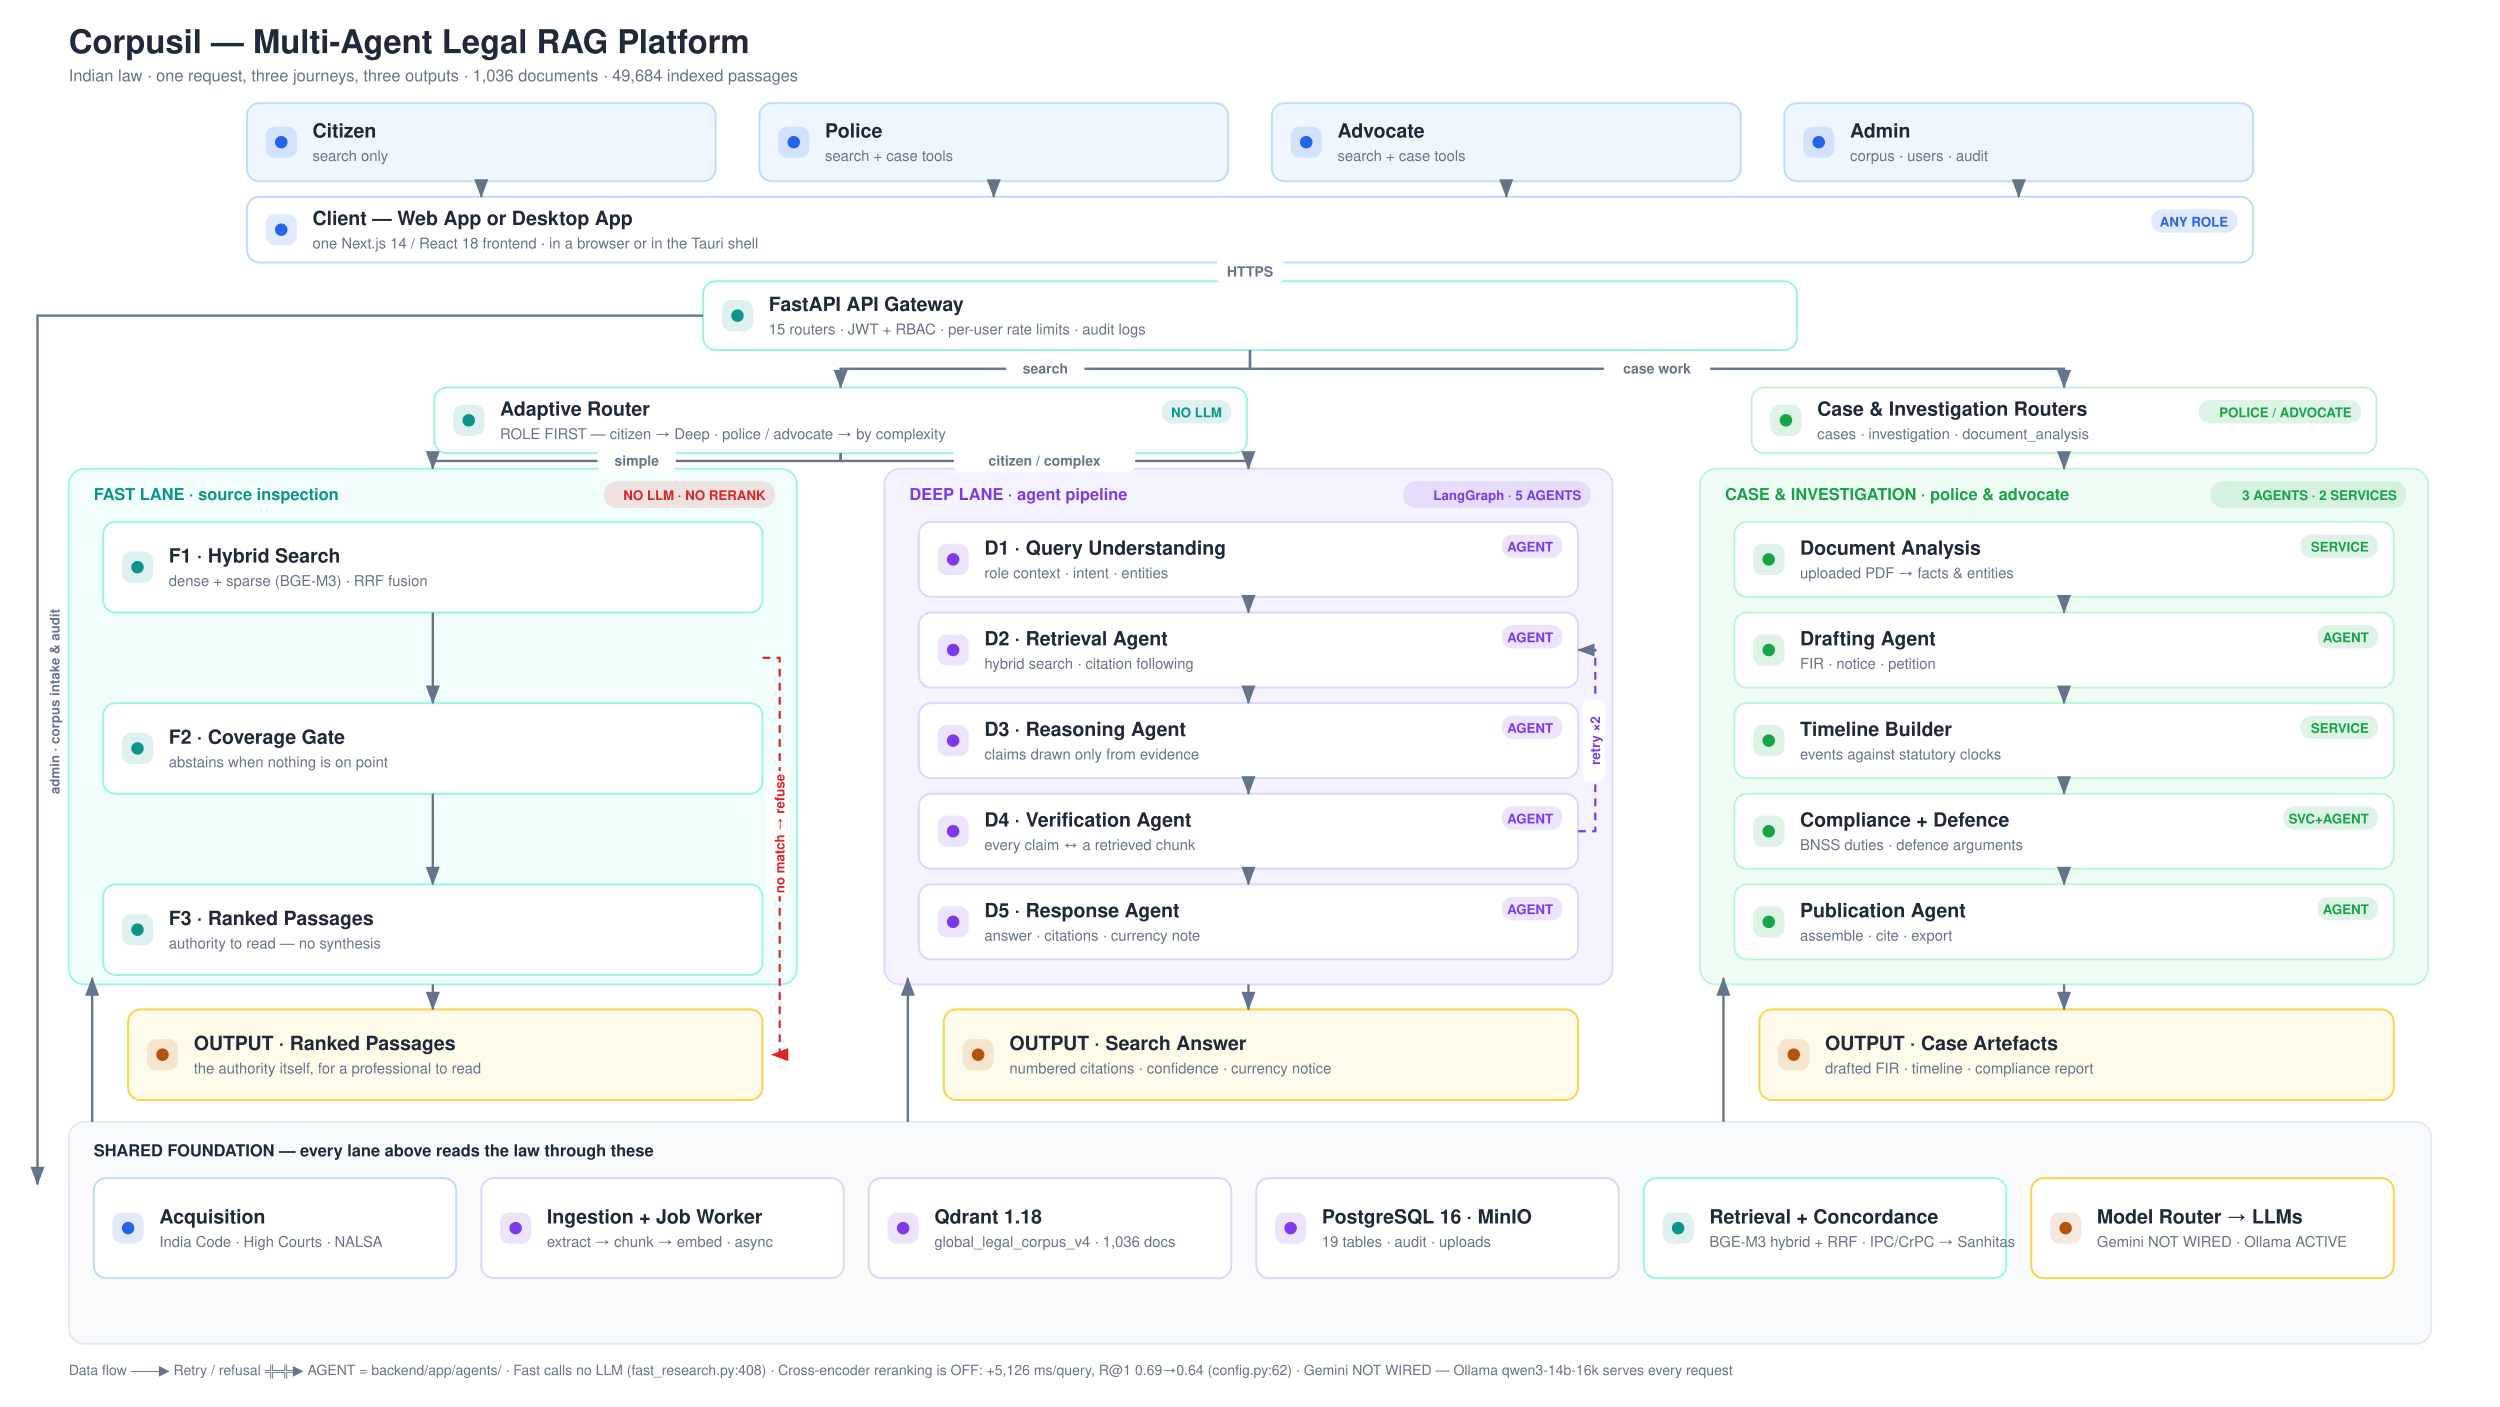
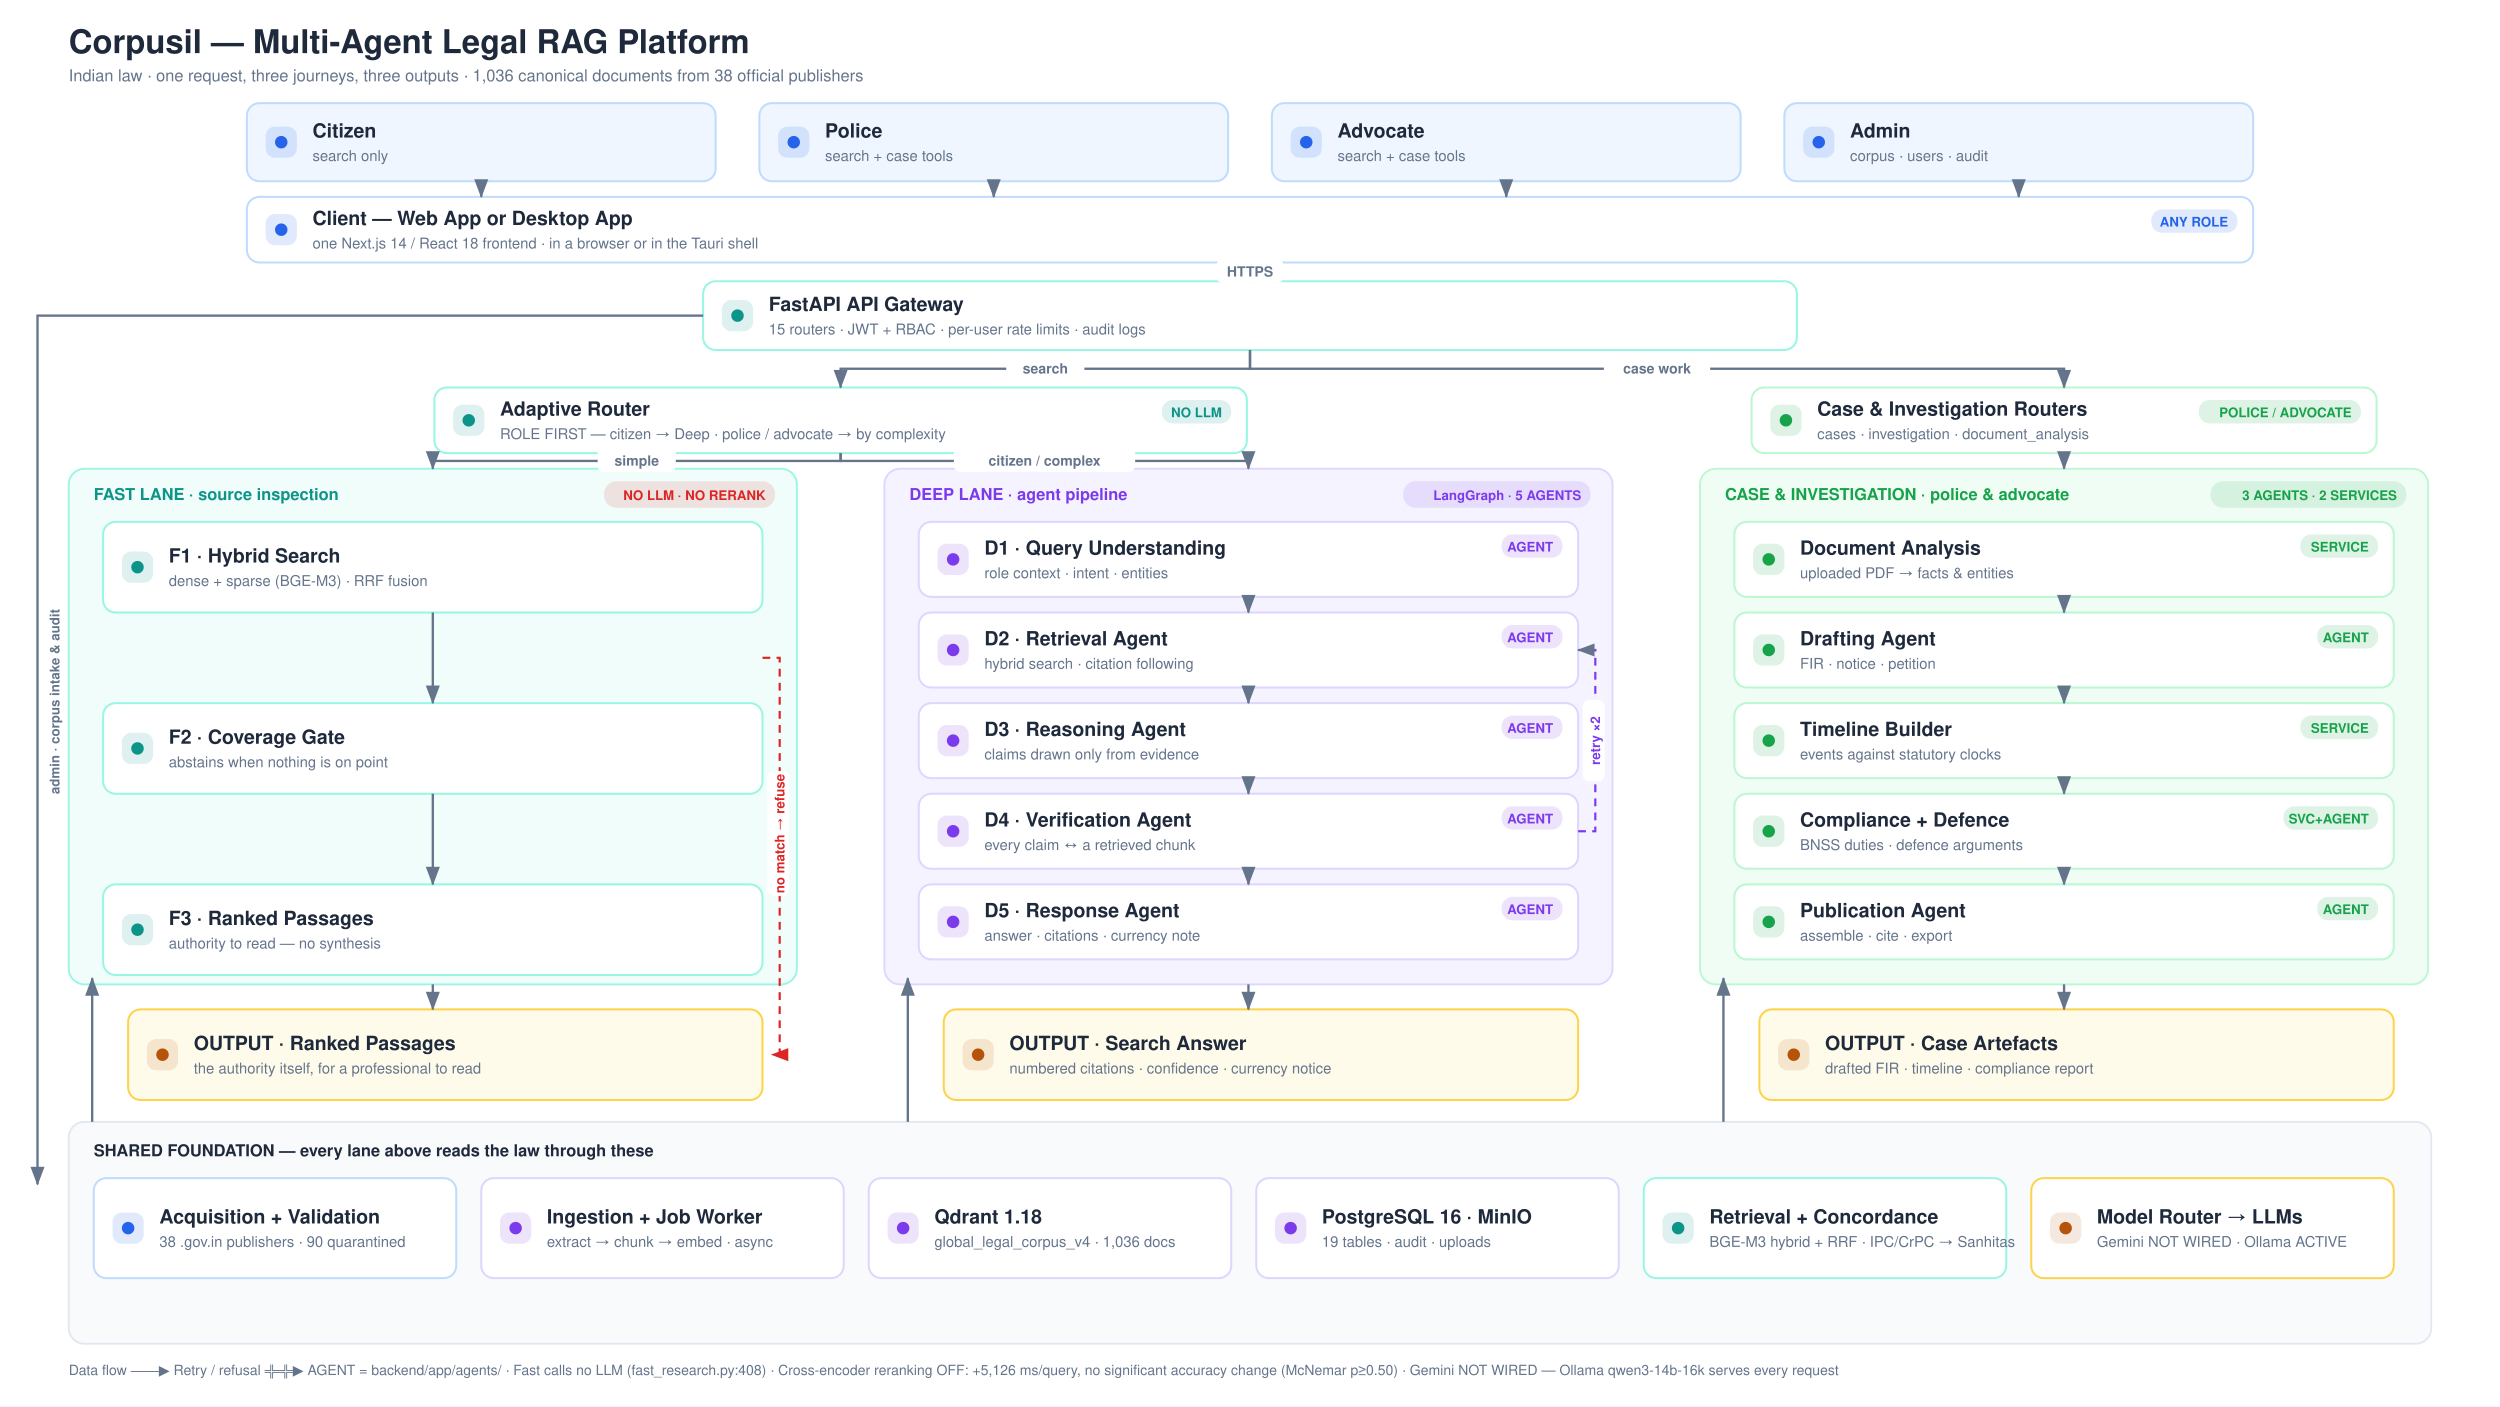
<svg xmlns="http://www.w3.org/2000/svg" width="1600" height="900" viewBox="0 0 1600 900" font-family="ui-sans-serif,Segoe UI,Helvetica,Arial,sans-serif">
  <defs>
    <marker id="a" markerWidth="8" markerHeight="6" refX="7.5" refY="3" orient="auto">
      <path d="M0,0 L8,3 L0,6 z" fill="#64748b" />
    </marker>
    <marker id="ar" markerWidth="8" markerHeight="6" refX="7.5" refY="3" orient="auto">
      <path d="M0,0 L8,3 L0,6 z" fill="#dc2626" />
    </marker>
  </defs>
  <rect width="1600" height="900" fill="#ffffff" />
  <text x="44" y="34" font-size="21" fill="#1e293b" font-weight="800">Corpusil — Multi-Agent Legal RAG Platform</text>
-   <text x="44" y="52" font-size="10.5" fill="#64748b">Indian law · one request, three journeys, three outputs · 1,036 documents · 49,684 indexed passages</text>
+   <text x="44" y="52" font-size="10.5" fill="#64748b">Indian law · one request, three journeys, three outputs · 1,036 canonical documents from 38 official publishers</text>
  <rect x="158" y="66" width="300" height="50" rx="8" fill="#eff6ff" stroke="#bfdbfe" stroke-width="1.3" />
  <rect x="170" y="81" width="20" height="20" rx="6" fill="#2563eb22" stroke="none" stroke-width="1" />
  <circle cx="180" cy="91" r="4" fill="#2563eb" />
  <text x="200" y="88" font-size="12.5" fill="#1e293b" font-weight="700">Citizen</text>
  <text x="200" y="103" font-size="9.5" fill="#64748b">search only</text>
  <rect x="486" y="66" width="300" height="50" rx="8" fill="#eff6ff" stroke="#bfdbfe" stroke-width="1.3" />
  <rect x="498" y="81" width="20" height="20" rx="6" fill="#2563eb22" stroke="none" stroke-width="1" />
  <circle cx="508" cy="91" r="4" fill="#2563eb" />
  <text x="528" y="88" font-size="12.5" fill="#1e293b" font-weight="700">Police</text>
  <text x="528" y="103" font-size="9.5" fill="#64748b">search + case tools</text>
  <rect x="814" y="66" width="300" height="50" rx="8" fill="#eff6ff" stroke="#bfdbfe" stroke-width="1.3" />
  <rect x="826" y="81" width="20" height="20" rx="6" fill="#2563eb22" stroke="none" stroke-width="1" />
  <circle cx="836" cy="91" r="4" fill="#2563eb" />
  <text x="856" y="88" font-size="12.5" fill="#1e293b" font-weight="700">Advocate</text>
  <text x="856" y="103" font-size="9.5" fill="#64748b">search + case tools</text>
  <rect x="1142" y="66" width="300" height="50" rx="8" fill="#eff6ff" stroke="#bfdbfe" stroke-width="1.3" />
  <rect x="1154" y="81" width="20" height="20" rx="6" fill="#2563eb22" stroke="none" stroke-width="1" />
  <circle cx="1164" cy="91" r="4" fill="#2563eb" />
  <text x="1184" y="88" font-size="12.5" fill="#1e293b" font-weight="700">Admin</text>
  <text x="1184" y="103" font-size="9.5" fill="#64748b">corpus · users · audit</text>
  <rect x="158" y="126" width="1284" height="42" rx="8" fill="#fff" stroke="#bfdbfe" stroke-width="1.3" />
  <rect x="170" y="137" width="20" height="20" rx="6" fill="#2563eb22" stroke="none" stroke-width="1" />
  <circle cx="180" cy="147" r="4" fill="#2563eb" />
  <text x="200" y="144" font-size="12.5" fill="#1e293b" font-weight="700">Client — Web App  or  Desktop App</text>
  <text x="200" y="159" font-size="9.5" fill="#64748b">one Next.js 14 / React 18 frontend · in a browser or in the Tauri shell</text>
  <rect x="1376.8" y="134" width="55.2" height="15" rx="7" fill="#2563eb22" stroke="none" stroke-width="1" />
  <text x="1426" y="145" font-size="8.5" fill="#2563eb" font-weight="700" text-anchor="end">ANY ROLE</text>
  <path d="M308,116 L308,126" stroke="#64748b" stroke-width="1.5" fill="none" marker-end="url(#a)" />
  <path d="M636,116 L636,126" stroke="#64748b" stroke-width="1.5" fill="none" marker-end="url(#a)" />
  <path d="M964,116 L964,126" stroke="#64748b" stroke-width="1.5" fill="none" marker-end="url(#a)" />
  <path d="M1292,116 L1292,126" stroke="#64748b" stroke-width="1.5" fill="none" marker-end="url(#a)" />
  <rect x="450" y="180" width="700" height="44" rx="8" fill="#fff" stroke="#99f6e4" stroke-width="1.3" />
  <rect x="462" y="192" width="20" height="20" rx="6" fill="#0d948822" stroke="none" stroke-width="1" />
  <circle cx="472" cy="202" r="4" fill="#0d9488" />
  <text x="492" y="199" font-size="12.5" fill="#1e293b" font-weight="700">FastAPI API Gateway</text>
  <text x="492" y="214" font-size="9.5" fill="#64748b">15 routers · JWT + RBAC · per-user rate limits · audit logs</text>
  <path d="M800,168 L800,180" stroke="#64748b" stroke-width="1.5" fill="none" marker-end="url(#a)" />
  <rect x="778.5" y="166" width="43" height="15" rx="4" fill="#fff" stroke="none" stroke-width="1" />
  <text x="800" y="177" font-size="9" fill="#64748b" font-weight="600" text-anchor="middle">HTTPS</text>
  <rect x="278" y="248" width="520" height="42" rx="8" fill="#fff" stroke="#99f6e4" stroke-width="1.3" />
  <rect x="290" y="259" width="20" height="20" rx="6" fill="#0d948822" stroke="none" stroke-width="1" />
  <circle cx="300" cy="269" r="4" fill="#0d9488" />
  <text x="320" y="266" font-size="12.5" fill="#1e293b" font-weight="700">Adaptive Router</text>
  <text x="320" y="281" font-size="9.5" fill="#64748b">ROLE FIRST — citizen → Deep · police / advocate → by complexity</text>
  <rect x="743.6" y="256" width="44.4" height="15" rx="7" fill="#0d948822" stroke="none" stroke-width="1" />
  <text x="782" y="267" font-size="8.5" fill="#0d9488" font-weight="700" text-anchor="end">NO LLM</text>
  <rect x="1121" y="248" width="400" height="42" rx="8" fill="#fff" stroke="#bbf7d0" stroke-width="1.3" />
  <rect x="1133" y="259" width="20" height="20" rx="6" fill="#16a34a22" stroke="none" stroke-width="1" />
  <circle cx="1143" cy="269" r="4" fill="#16a34a" />
  <text x="1163" y="266" font-size="12.5" fill="#1e293b" font-weight="700">Case &amp; Investigation Routers</text>
  <text x="1163" y="281" font-size="9.5" fill="#64748b">cases · investigation · document_analysis</text>
  <rect x="1407.2" y="256" width="103.8" height="15" rx="7" fill="#16a34a22" stroke="none" stroke-width="1" />
  <text x="1505" y="267" font-size="8.5" fill="#16a34a" font-weight="700" text-anchor="end">POLICE / ADVOCATE</text>
  <path d="M800,224 L800,236 L538,236 L538,248" stroke="#64748b" stroke-width="1.5" fill="none" marker-end="url(#a)" />
  <rect x="644" y="227" width="50" height="16" rx="4" fill="#fff" stroke="none" stroke-width="1" />
  <text x="669" y="239" font-size="9" fill="#64748b" font-weight="600" text-anchor="middle">search</text>
  <path d="M800,224 L800,236 L1321,236 L1321,248" stroke="#64748b" stroke-width="1.5" fill="none" marker-end="url(#a)" />
  <rect x="1026.5" y="227" width="68" height="16" rx="4" fill="#fff" stroke="none" stroke-width="1" />
  <text x="1060.5" y="239" font-size="9" fill="#64748b" font-weight="600" text-anchor="middle">case work</text>
  <rect x="44" y="300" width="466" height="330" rx="10" fill="#f0fdfa" stroke="#99f6e4" stroke-width="1.2" />
  <text x="60" y="320" font-size="10.5" fill="#0d9488" font-weight="700">FAST LANE · source inspection</text>
  <rect x="386.6" y="308" width="109.4" height="17" rx="8" fill="#dc26261f" stroke="none" stroke-width="1" />
  <text x="490" y="320" font-size="8.5" fill="#dc2626" font-weight="700" text-anchor="end">NO LLM · NO RERANK</text>
  <rect x="566" y="300" width="466" height="330" rx="10" fill="#f5f3ff" stroke="#ddd6fe" stroke-width="1.2" />
  <text x="582" y="320" font-size="10.5" fill="#7c3aed" font-weight="700">DEEP LANE · agent pipeline</text>
  <rect x="898" y="308" width="120" height="17" rx="8" fill="#7c3aed1f" stroke="none" stroke-width="1" />
  <text x="1012" y="320" font-size="8.5" fill="#7c3aed" font-weight="700" text-anchor="end">LangGraph · 5 AGENTS</text>
  <rect x="1088" y="300" width="466" height="330" rx="10" fill="#f0fdf4" stroke="#bbf7d0" stroke-width="1.2" />
  <text x="1104" y="320" font-size="10.5" fill="#16a34a" font-weight="700">CASE &amp; INVESTIGATION · police &amp; advocate</text>
  <rect x="1414.7" y="308" width="125.3" height="17" rx="8" fill="#16a34a1f" stroke="none" stroke-width="1" />
  <text x="1534" y="320" font-size="8.5" fill="#16a34a" font-weight="700" text-anchor="end">3 AGENTS · 2 SERVICES</text>
  <path d="M538,290 L538,295 L277,295 L277,300" stroke="#64748b" stroke-width="1.5" fill="none" marker-end="url(#a)" />
  <rect x="382.5" y="286" width="50" height="16" rx="4" fill="#fff" stroke="none" stroke-width="1" />
  <text x="407.5" y="298" font-size="9" fill="#64748b" font-weight="600" text-anchor="middle">simple</text>
  <path d="M538,290 L538,295 L799,295 L799,300" stroke="#64748b" stroke-width="1.5" fill="none" marker-end="url(#a)" />
  <rect x="610.5" y="286" width="116" height="16" rx="4" fill="#fff" stroke="none" stroke-width="1" />
  <text x="668.5" y="298" font-size="9" fill="#64748b" font-weight="600" text-anchor="middle">citizen / complex</text>
  <path d="M1321,290 L1321,300" stroke="#64748b" stroke-width="1.5" fill="none" marker-end="url(#a)" />
  <rect x="66" y="334" width="422" height="58" rx="8" fill="#fff" stroke="#99f6e4" stroke-width="1.3" />
  <rect x="78" y="353" width="20" height="20" rx="6" fill="#0d948822" stroke="none" stroke-width="1" />
  <circle cx="88" cy="363" r="4" fill="#0d9488" />
  <text x="108" y="360" font-size="12.5" fill="#1e293b" font-weight="700">F1 · Hybrid Search</text>
  <text x="108" y="375" font-size="9.5" fill="#64748b">dense + sparse (BGE-M3) · RRF fusion</text>
  <rect x="66" y="450" width="422" height="58" rx="8" fill="#fff" stroke="#99f6e4" stroke-width="1.3" />
  <rect x="78" y="469" width="20" height="20" rx="6" fill="#0d948822" stroke="none" stroke-width="1" />
  <circle cx="88" cy="479" r="4" fill="#0d9488" />
  <text x="108" y="476" font-size="12.5" fill="#1e293b" font-weight="700">F2 · Coverage Gate</text>
  <text x="108" y="491" font-size="9.5" fill="#64748b">abstains when nothing is on point</text>
  <path d="M277,392 L277,450" stroke="#64748b" stroke-width="1.5" fill="none" marker-end="url(#a)" />
  <rect x="66" y="566" width="422" height="58" rx="8" fill="#fff" stroke="#99f6e4" stroke-width="1.3" />
  <rect x="78" y="585" width="20" height="20" rx="6" fill="#0d948822" stroke="none" stroke-width="1" />
  <circle cx="88" cy="595" r="4" fill="#0d9488" />
  <text x="108" y="592" font-size="12.5" fill="#1e293b" font-weight="700">F3 · Ranked Passages</text>
  <text x="108" y="607" font-size="9.5" fill="#64748b">authority to read — no synthesis</text>
  <path d="M277,508 L277,566" stroke="#64748b" stroke-width="1.5" fill="none" marker-end="url(#a)" />
  <rect x="588" y="334" width="422" height="48" rx="8" fill="#fff" stroke="#ddd6fe" stroke-width="1.3" />
  <rect x="600" y="348" width="20" height="20" rx="6" fill="#7c3aed22" stroke="none" stroke-width="1" />
  <circle cx="610" cy="358" r="4" fill="#7c3aed" />
  <text x="630" y="355" font-size="12.5" fill="#1e293b" font-weight="700">D1 · Query Understanding</text>
  <text x="630" y="370" font-size="9.5" fill="#64748b">role context · intent · entities</text>
  <rect x="961" y="342" width="39" height="15" rx="7" fill="#7c3aed22" stroke="none" stroke-width="1" />
  <text x="994" y="353" font-size="8.5" fill="#7c3aed" font-weight="700" text-anchor="end">AGENT</text>
  <rect x="588" y="392" width="422" height="48" rx="8" fill="#fff" stroke="#ddd6fe" stroke-width="1.3" />
  <rect x="600" y="406" width="20" height="20" rx="6" fill="#7c3aed22" stroke="none" stroke-width="1" />
  <circle cx="610" cy="416" r="4" fill="#7c3aed" />
  <text x="630" y="413" font-size="12.5" fill="#1e293b" font-weight="700">D2 · Retrieval Agent</text>
  <text x="630" y="428" font-size="9.5" fill="#64748b">hybrid search · citation following</text>
  <rect x="961" y="400" width="39" height="15" rx="7" fill="#7c3aed22" stroke="none" stroke-width="1" />
  <text x="994" y="411" font-size="8.5" fill="#7c3aed" font-weight="700" text-anchor="end">AGENT</text>
  <path d="M799,382 L799,392" stroke="#64748b" stroke-width="1.5" fill="none" marker-end="url(#a)" />
  <rect x="588" y="450" width="422" height="48" rx="8" fill="#fff" stroke="#ddd6fe" stroke-width="1.3" />
  <rect x="600" y="464" width="20" height="20" rx="6" fill="#7c3aed22" stroke="none" stroke-width="1" />
  <circle cx="610" cy="474" r="4" fill="#7c3aed" />
  <text x="630" y="471" font-size="12.5" fill="#1e293b" font-weight="700">D3 · Reasoning Agent</text>
  <text x="630" y="486" font-size="9.5" fill="#64748b">claims drawn only from evidence</text>
  <rect x="961" y="458" width="39" height="15" rx="7" fill="#7c3aed22" stroke="none" stroke-width="1" />
  <text x="994" y="469" font-size="8.5" fill="#7c3aed" font-weight="700" text-anchor="end">AGENT</text>
  <path d="M799,440 L799,450" stroke="#64748b" stroke-width="1.5" fill="none" marker-end="url(#a)" />
  <rect x="588" y="508" width="422" height="48" rx="8" fill="#fff" stroke="#ddd6fe" stroke-width="1.3" />
  <rect x="600" y="522" width="20" height="20" rx="6" fill="#7c3aed22" stroke="none" stroke-width="1" />
  <circle cx="610" cy="532" r="4" fill="#7c3aed" />
  <text x="630" y="529" font-size="12.5" fill="#1e293b" font-weight="700">D4 · Verification Agent</text>
  <text x="630" y="544" font-size="9.5" fill="#64748b">every claim ↔ a retrieved chunk</text>
  <rect x="961" y="516" width="39" height="15" rx="7" fill="#7c3aed22" stroke="none" stroke-width="1" />
  <text x="994" y="527" font-size="8.5" fill="#7c3aed" font-weight="700" text-anchor="end">AGENT</text>
  <path d="M799,498 L799,508" stroke="#64748b" stroke-width="1.5" fill="none" marker-end="url(#a)" />
  <rect x="588" y="566" width="422" height="48" rx="8" fill="#fff" stroke="#ddd6fe" stroke-width="1.3" />
  <rect x="600" y="580" width="20" height="20" rx="6" fill="#7c3aed22" stroke="none" stroke-width="1" />
  <circle cx="610" cy="590" r="4" fill="#7c3aed" />
  <text x="630" y="587" font-size="12.5" fill="#1e293b" font-weight="700">D5 · Response Agent</text>
  <text x="630" y="602" font-size="9.5" fill="#64748b">answer · citations · currency note</text>
  <rect x="961" y="574" width="39" height="15" rx="7" fill="#7c3aed22" stroke="none" stroke-width="1" />
  <text x="994" y="585" font-size="8.5" fill="#7c3aed" font-weight="700" text-anchor="end">AGENT</text>
  <path d="M799,556 L799,566" stroke="#64748b" stroke-width="1.5" fill="none" marker-end="url(#a)" />
  <rect x="1110" y="334" width="422" height="48" rx="8" fill="#fff" stroke="#bbf7d0" stroke-width="1.3" />
  <rect x="1122" y="348" width="20" height="20" rx="6" fill="#16a34a22" stroke="none" stroke-width="1" />
  <circle cx="1132" cy="358" r="4" fill="#16a34a" />
  <text x="1152" y="355" font-size="12.5" fill="#1e293b" font-weight="700">Document Analysis</text>
  <text x="1152" y="370" font-size="9.5" fill="#64748b">uploaded PDF → facts &amp; entities</text>
  <rect x="1472.2" y="342" width="49.8" height="15" rx="7" fill="#16a34a22" stroke="none" stroke-width="1" />
  <text x="1516" y="353" font-size="8.5" fill="#16a34a" font-weight="700" text-anchor="end">SERVICE</text>
  <rect x="1110" y="392" width="422" height="48" rx="8" fill="#fff" stroke="#bbf7d0" stroke-width="1.3" />
  <rect x="1122" y="406" width="20" height="20" rx="6" fill="#16a34a22" stroke="none" stroke-width="1" />
  <circle cx="1132" cy="416" r="4" fill="#16a34a" />
  <text x="1152" y="413" font-size="12.5" fill="#1e293b" font-weight="700">Drafting Agent</text>
  <text x="1152" y="428" font-size="9.5" fill="#64748b">FIR · notice · petition</text>
  <rect x="1483" y="400" width="39" height="15" rx="7" fill="#16a34a22" stroke="none" stroke-width="1" />
  <text x="1516" y="411" font-size="8.5" fill="#16a34a" font-weight="700" text-anchor="end">AGENT</text>
  <path d="M1321,382 L1321,392" stroke="#64748b" stroke-width="1.5" fill="none" marker-end="url(#a)" />
  <rect x="1110" y="450" width="422" height="48" rx="8" fill="#fff" stroke="#bbf7d0" stroke-width="1.3" />
  <rect x="1122" y="464" width="20" height="20" rx="6" fill="#16a34a22" stroke="none" stroke-width="1" />
  <circle cx="1132" cy="474" r="4" fill="#16a34a" />
  <text x="1152" y="471" font-size="12.5" fill="#1e293b" font-weight="700">Timeline Builder</text>
  <text x="1152" y="486" font-size="9.5" fill="#64748b">events against statutory clocks</text>
  <rect x="1472.2" y="458" width="49.8" height="15" rx="7" fill="#16a34a22" stroke="none" stroke-width="1" />
  <text x="1516" y="469" font-size="8.5" fill="#16a34a" font-weight="700" text-anchor="end">SERVICE</text>
  <path d="M1321,440 L1321,450" stroke="#64748b" stroke-width="1.5" fill="none" marker-end="url(#a)" />
  <rect x="1110" y="508" width="422" height="48" rx="8" fill="#fff" stroke="#bbf7d0" stroke-width="1.3" />
  <rect x="1122" y="522" width="20" height="20" rx="6" fill="#16a34a22" stroke="none" stroke-width="1" />
  <circle cx="1132" cy="532" r="4" fill="#16a34a" />
  <text x="1152" y="529" font-size="12.5" fill="#1e293b" font-weight="700">Compliance + Defence</text>
  <text x="1152" y="544" font-size="9.5" fill="#64748b">BNSS duties · defence arguments</text>
  <rect x="1461.4" y="516" width="60.6" height="15" rx="7" fill="#16a34a22" stroke="none" stroke-width="1" />
  <text x="1516" y="527" font-size="8.5" fill="#16a34a" font-weight="700" text-anchor="end">SVC+AGENT</text>
  <path d="M1321,498 L1321,508" stroke="#64748b" stroke-width="1.5" fill="none" marker-end="url(#a)" />
  <rect x="1110" y="566" width="422" height="48" rx="8" fill="#fff" stroke="#bbf7d0" stroke-width="1.3" />
  <rect x="1122" y="580" width="20" height="20" rx="6" fill="#16a34a22" stroke="none" stroke-width="1" />
  <circle cx="1132" cy="590" r="4" fill="#16a34a" />
  <text x="1152" y="587" font-size="12.5" fill="#1e293b" font-weight="700">Publication Agent</text>
  <text x="1152" y="602" font-size="9.5" fill="#64748b">assemble · cite · export</text>
  <rect x="1483" y="574" width="39" height="15" rx="7" fill="#16a34a22" stroke="none" stroke-width="1" />
  <text x="1516" y="585" font-size="8.5" fill="#16a34a" font-weight="700" text-anchor="end">AGENT</text>
  <path d="M1321,556 L1321,566" stroke="#64748b" stroke-width="1.5" fill="none" marker-end="url(#a)" />
  <path d="M1010,532 L1021,532 L1021,416 L1010,416" stroke="#7c3aed" stroke-width="1.4" fill="none" stroke-dasharray="5 4" marker-end="url(#a)" />
  <g transform="translate(1020,474) rotate(-90)">
    <rect x="-26" y="-7" width="52" height="14" rx="4" fill="#fff" />
    <text x="0" y="4" font-size="8.5" fill="#7c3aed" font-weight="700" text-anchor="middle">retry ×2</text>
  </g>
  <rect x="82" y="646" width="406" height="58" rx="8" fill="#fffbeb" stroke="#fcd34d" stroke-width="1.3" />
  <rect x="94" y="665" width="20" height="20" rx="6" fill="#b4530922" stroke="none" stroke-width="1" />
  <circle cx="104" cy="675" r="4" fill="#b45309" />
  <text x="124" y="672" font-size="12.5" fill="#1e293b" font-weight="700">OUTPUT · Ranked Passages</text>
  <text x="124" y="687" font-size="9.5" fill="#64748b">the authority itself, for a professional to read</text>
  <path d="M277,630 L277,646" stroke="#64748b" stroke-width="1.5" fill="none" marker-end="url(#a)" />
  <rect x="604" y="646" width="406" height="58" rx="8" fill="#fffbeb" stroke="#fcd34d" stroke-width="1.3" />
  <rect x="616" y="665" width="20" height="20" rx="6" fill="#b4530922" stroke="none" stroke-width="1" />
  <circle cx="626" cy="675" r="4" fill="#b45309" />
  <text x="646" y="672" font-size="12.5" fill="#1e293b" font-weight="700">OUTPUT · Search Answer</text>
  <text x="646" y="687" font-size="9.5" fill="#64748b">numbered citations · confidence · currency notice</text>
  <path d="M799,630 L799,646" stroke="#64748b" stroke-width="1.5" fill="none" marker-end="url(#a)" />
  <rect x="1126" y="646" width="406" height="58" rx="8" fill="#fffbeb" stroke="#fcd34d" stroke-width="1.3" />
  <rect x="1138" y="665" width="20" height="20" rx="6" fill="#b4530922" stroke="none" stroke-width="1" />
  <circle cx="1148" cy="675" r="4" fill="#b45309" />
  <text x="1168" y="672" font-size="12.5" fill="#1e293b" font-weight="700">OUTPUT · Case Artefacts</text>
  <text x="1168" y="687" font-size="9.5" fill="#64748b">drafted FIR · timeline · compliance report</text>
  <path d="M1321,630 L1321,646" stroke="#64748b" stroke-width="1.5" fill="none" marker-end="url(#a)" />
  <path d="M488,421 L499,421 L499,675 L494,675" stroke="#dc2626" stroke-width="1.4" fill="none" stroke-dasharray="5 4" marker-end="url(#ar)" />
  <g transform="translate(498,533.5) rotate(-90)">
    <rect x="-40" y="-7" width="80" height="14" rx="4" fill="#fff" />
    <text x="0" y="4" font-size="8.5" fill="#dc2626" font-weight="700" text-anchor="middle">no match → refuse</text>
  </g>
  <path d="M450,202 L24,202 L24,758" stroke="#64748b" stroke-width="1.5" fill="none" marker-end="url(#a)" />
  <g transform="translate(34,449) rotate(-90)">
    <rect x="-74" y="-7" width="148" height="14" rx="4" fill="#fff" />
    <text x="0" y="4" font-size="8.5" fill="#64748b" font-weight="700" text-anchor="middle">admin · corpus intake &amp; audit</text>
  </g>
  <rect x="44" y="718" width="1512" height="142" rx="10" fill="#f8fafc" stroke="#e2e8f0" stroke-width="1.2" />
  <text x="60" y="740" font-size="10.5" fill="#1e293b" font-weight="700">SHARED FOUNDATION — every lane above reads the law through these</text>
  <rect x="60" y="754" width="232" height="64" rx="8" fill="#fff" stroke="#bfdbfe" stroke-width="1.3" />
  <rect x="72" y="776" width="20" height="20" rx="6" fill="#2563eb22" stroke="none" stroke-width="1" />
  <circle cx="82" cy="786" r="4" fill="#2563eb" />
-   <text x="102" y="783" font-size="12.5" fill="#1e293b" font-weight="700">Acquisition</text>
-   <text x="102" y="798" font-size="9.5" fill="#64748b">India Code · High Courts · NALSA</text>
+   <text x="102" y="783" font-size="12.5" fill="#1e293b" font-weight="700">Acquisition + Validation</text>
+   <text x="102" y="798" font-size="9.5" fill="#64748b">38 .gov.in publishers · 90 quarantined</text>
  <rect x="308" y="754" width="232" height="64" rx="8" fill="#fff" stroke="#ddd6fe" stroke-width="1.3" />
  <rect x="320" y="776" width="20" height="20" rx="6" fill="#7c3aed22" stroke="none" stroke-width="1" />
  <circle cx="330" cy="786" r="4" fill="#7c3aed" />
  <text x="350" y="783" font-size="12.5" fill="#1e293b" font-weight="700">Ingestion + Job Worker</text>
  <text x="350" y="798" font-size="9.5" fill="#64748b">extract → chunk → embed · async</text>
  <rect x="556" y="754" width="232" height="64" rx="8" fill="#fff" stroke="#ddd6fe" stroke-width="1.3" />
  <rect x="568" y="776" width="20" height="20" rx="6" fill="#7c3aed22" stroke="none" stroke-width="1" />
  <circle cx="578" cy="786" r="4" fill="#7c3aed" />
  <text x="598" y="783" font-size="12.5" fill="#1e293b" font-weight="700">Qdrant 1.18</text>
  <text x="598" y="798" font-size="9.5" fill="#64748b">global_legal_corpus_v4 · 1,036 docs</text>
  <rect x="804" y="754" width="232" height="64" rx="8" fill="#fff" stroke="#ddd6fe" stroke-width="1.3" />
  <rect x="816" y="776" width="20" height="20" rx="6" fill="#7c3aed22" stroke="none" stroke-width="1" />
  <circle cx="826" cy="786" r="4" fill="#7c3aed" />
  <text x="846" y="783" font-size="12.5" fill="#1e293b" font-weight="700">PostgreSQL 16 · MinIO</text>
  <text x="846" y="798" font-size="9.5" fill="#64748b">19 tables · audit · uploads</text>
  <rect x="1052" y="754" width="232" height="64" rx="8" fill="#fff" stroke="#99f6e4" stroke-width="1.3" />
  <rect x="1064" y="776" width="20" height="20" rx="6" fill="#0d948822" stroke="none" stroke-width="1" />
  <circle cx="1074" cy="786" r="4" fill="#0d9488" />
  <text x="1094" y="783" font-size="12.5" fill="#1e293b" font-weight="700">Retrieval + Concordance</text>
  <text x="1094" y="798" font-size="9.5" fill="#64748b">BGE-M3 hybrid + RRF · IPC/CrPC → Sanhitas</text>
  <rect x="1300" y="754" width="232" height="64" rx="8" fill="#fff" stroke="#fcd34d" stroke-width="1.3" />
  <rect x="1312" y="776" width="20" height="20" rx="6" fill="#b4530922" stroke="none" stroke-width="1" />
  <circle cx="1322" cy="786" r="4" fill="#b45309" />
  <text x="1342" y="783" font-size="12.5" fill="#1e293b" font-weight="700">Model Router → LLMs</text>
  <text x="1342" y="798" font-size="9.5" fill="#64748b">Gemini NOT WIRED · Ollama ACTIVE</text>
  <path d="M59,718 L59,626" stroke="#64748b" stroke-width="1.5" fill="none" marker-end="url(#a)" />
  <path d="M581,718 L581,626" stroke="#64748b" stroke-width="1.5" fill="none" marker-end="url(#a)" />
  <path d="M1103,718 L1103,626" stroke="#64748b" stroke-width="1.5" fill="none" marker-end="url(#a)" />
-   <text x="44" y="880" font-size="9" fill="#64748b">Data flow ──▶   Retry / refusal ╬╬▶   AGENT = backend/app/agents/   ·   Fast calls no LLM (fast_research.py:408)   ·   Cross-encoder reranking is OFF: +5,126 ms/query, R@1 0.69→0.64 (config.py:62)   ·   Gemini NOT WIRED — Ollama qwen3-14b-16k serves every request</text>
+   <text x="44" y="880" font-size="9" fill="#64748b">Data flow ──▶   Retry / refusal ╬╬▶   AGENT = backend/app/agents/   ·   Fast calls no LLM (fast_research.py:408)   ·   Cross-encoder reranking OFF: +5,126 ms/query, no significant accuracy change (McNemar p≥0.50)   ·   Gemini NOT WIRED — Ollama qwen3-14b-16k serves every request</text>
</svg>
